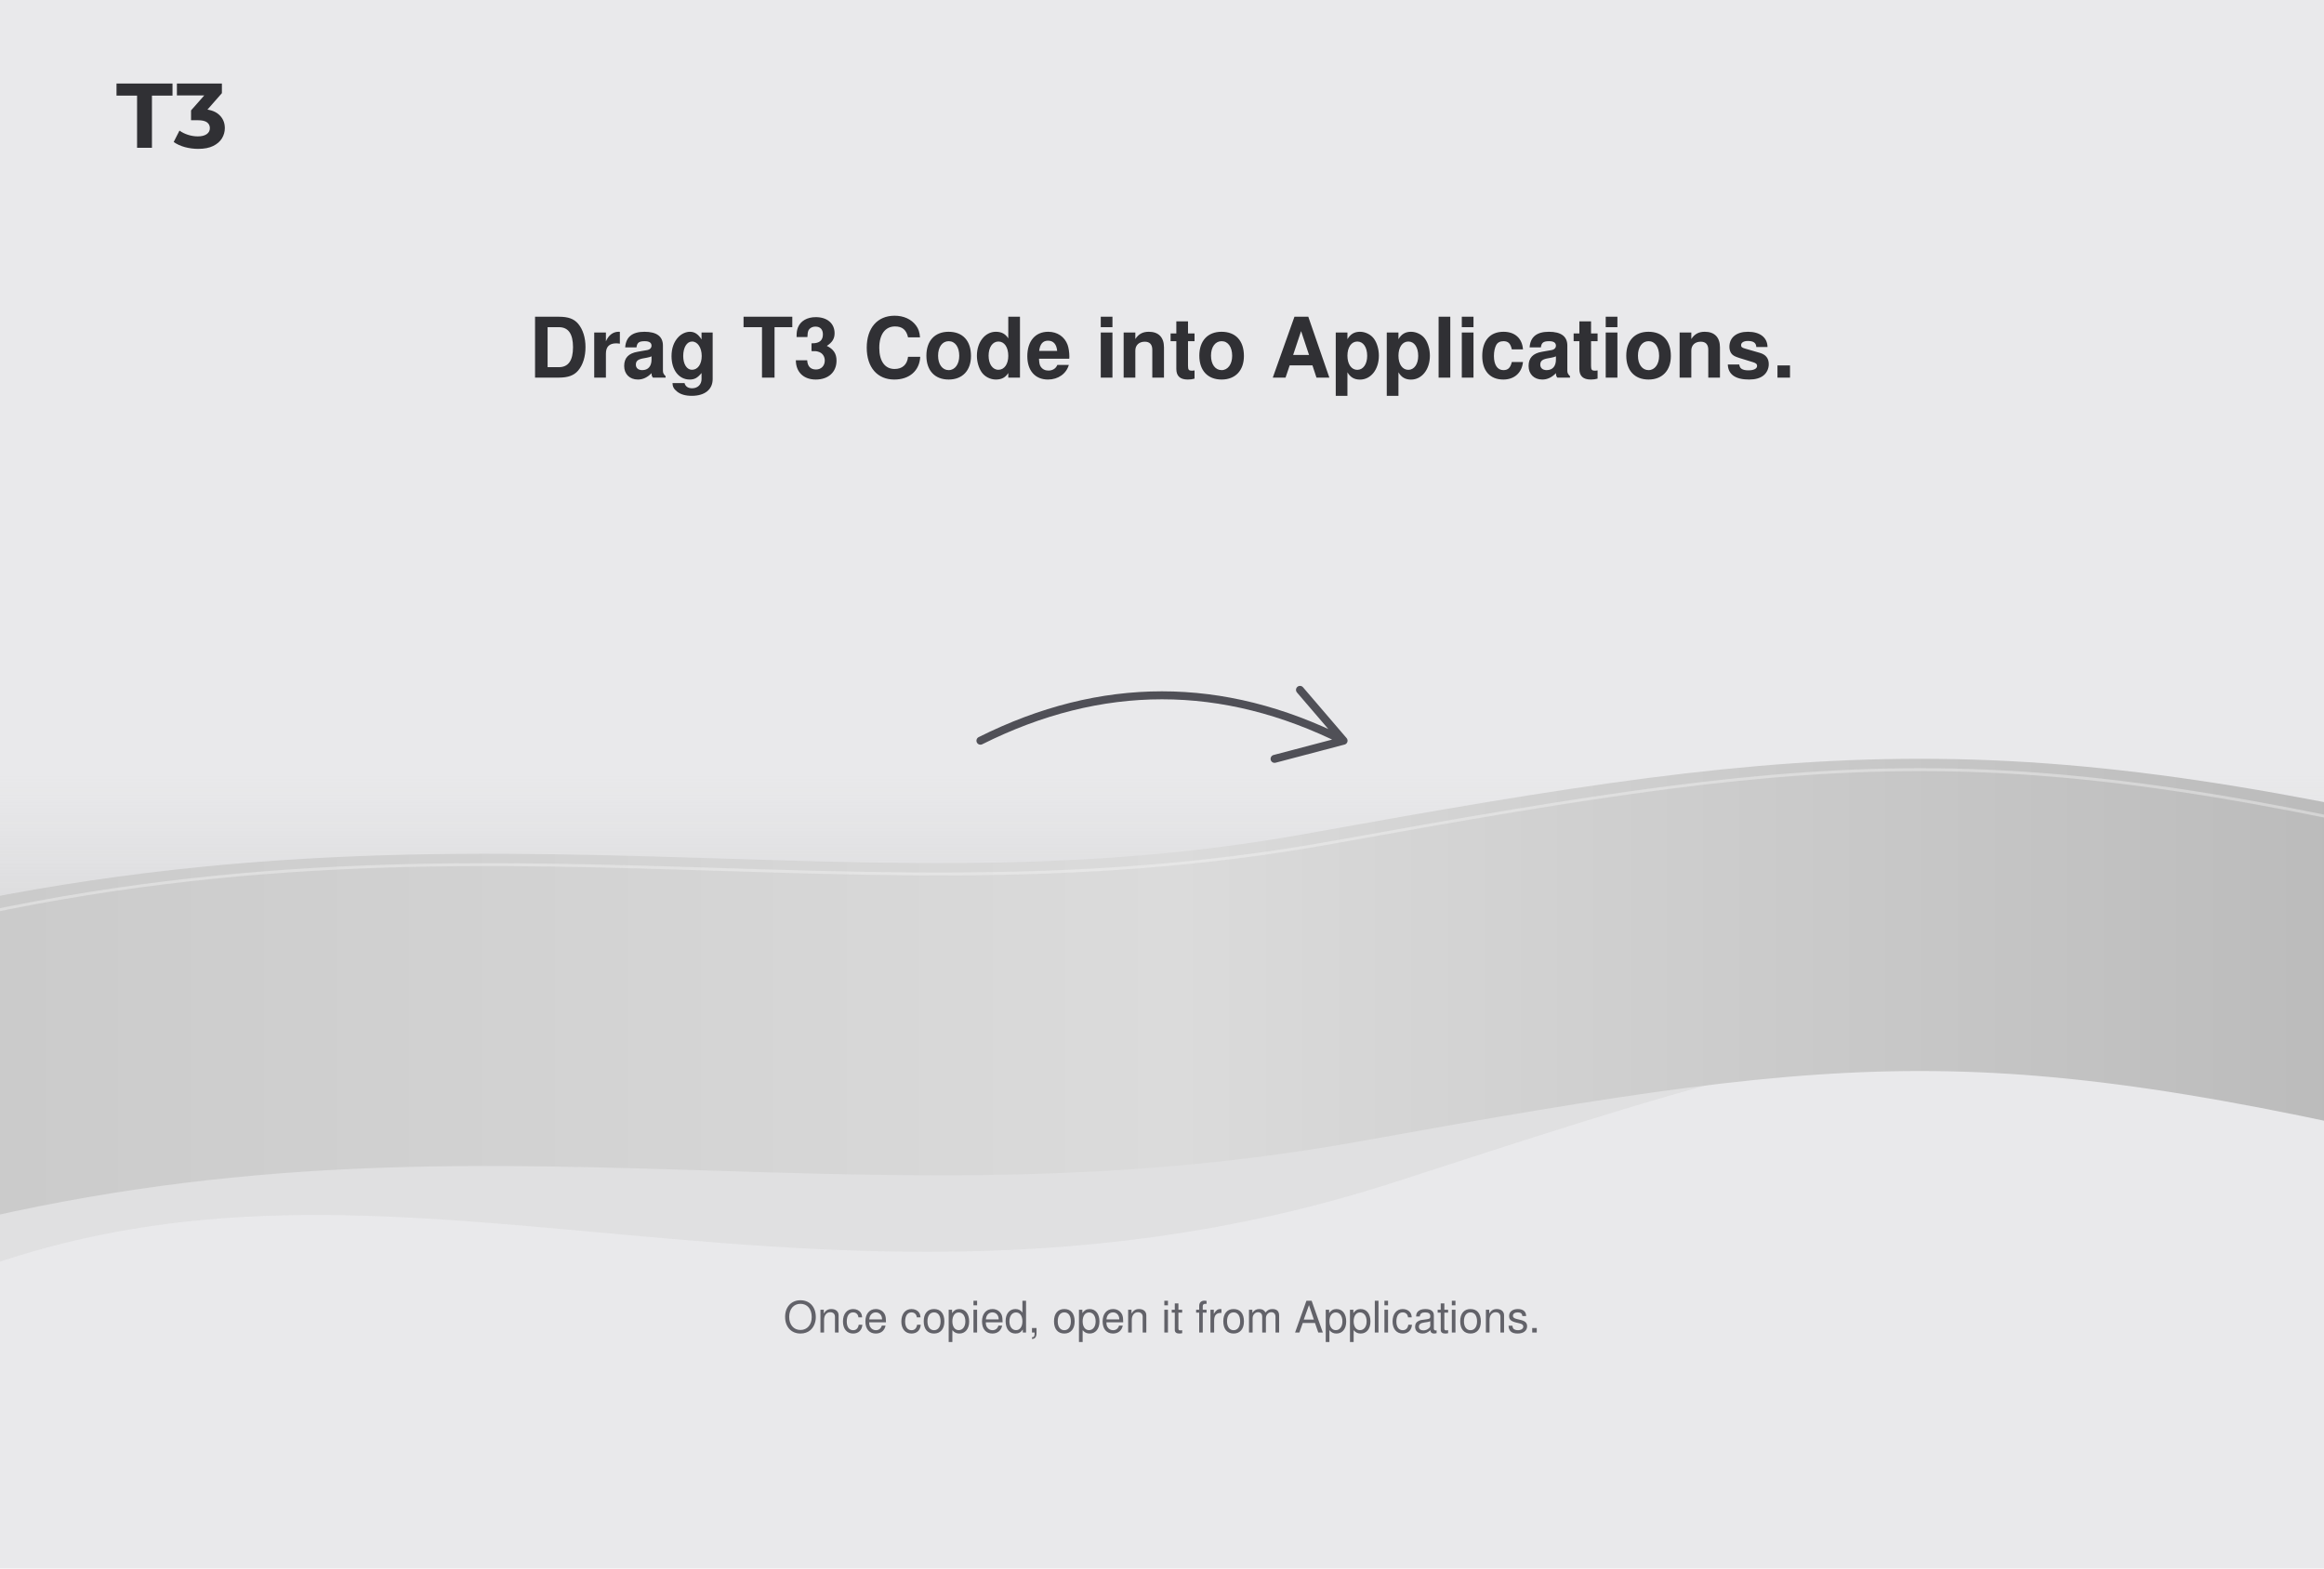
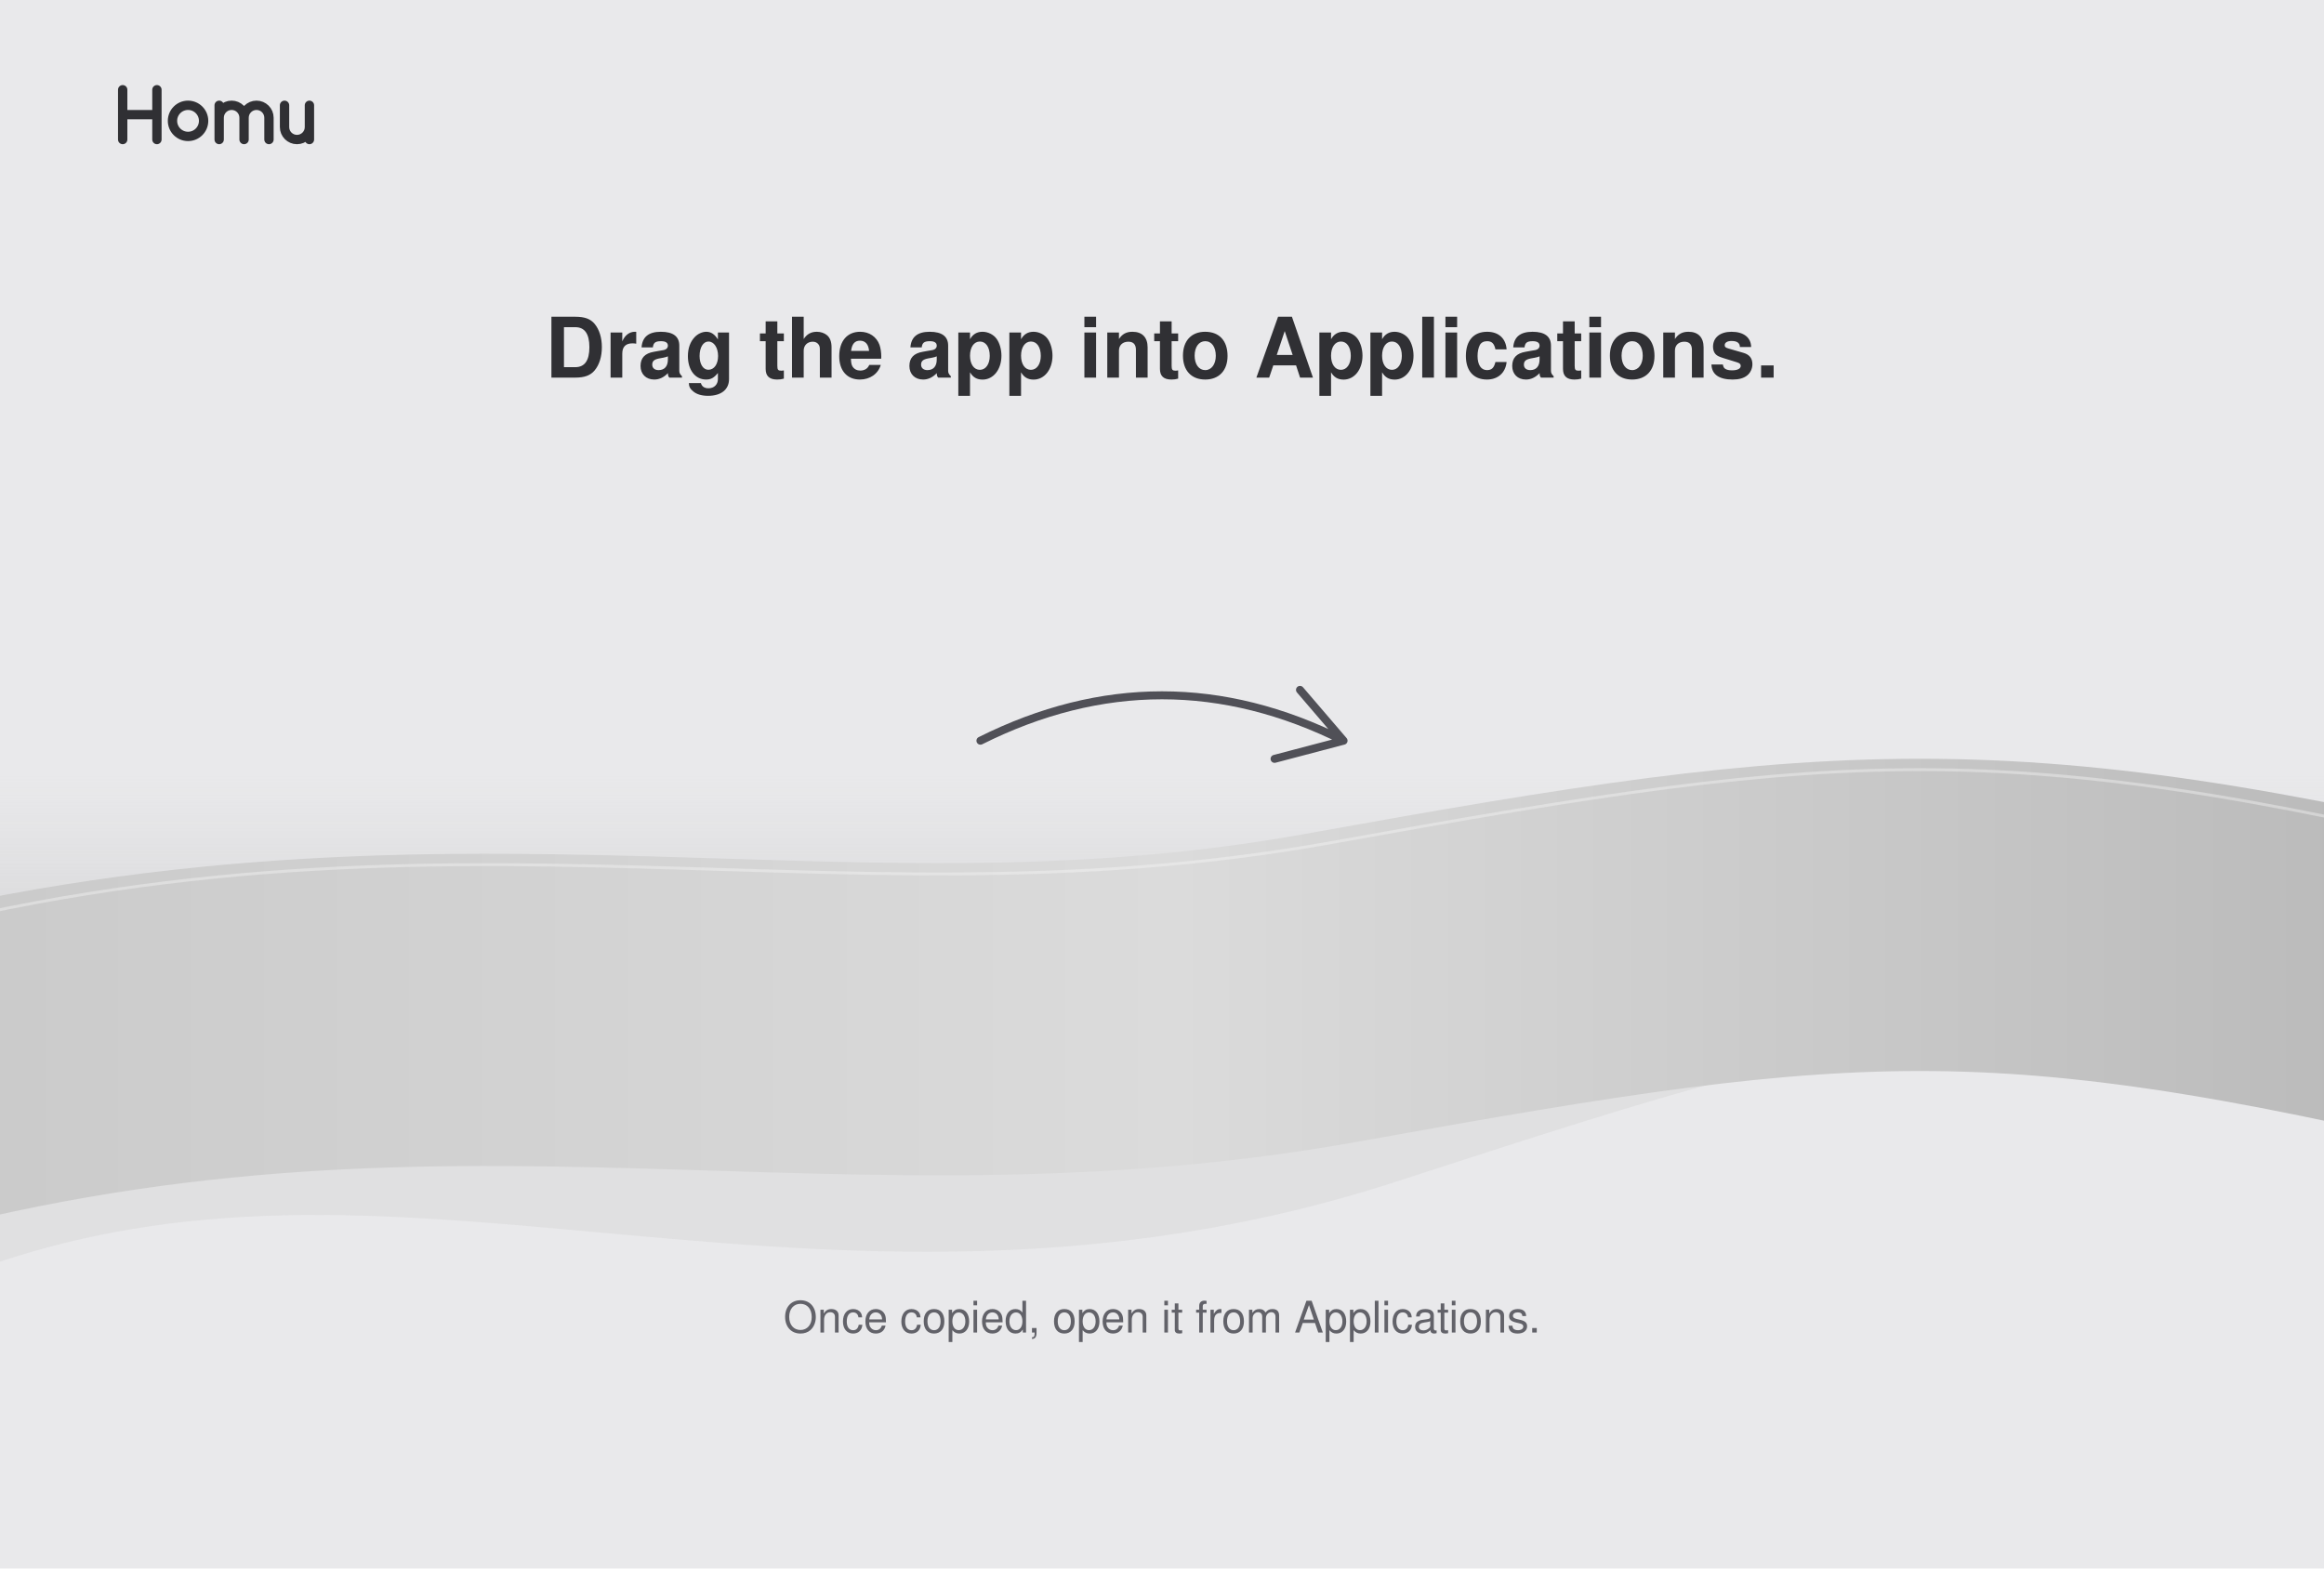
<svg xmlns="http://www.w3.org/2000/svg" width="1280" height="864" viewBox="0 0 640 432">
  <defs>
    <linearGradient id="veil" x1="0" y1="0" x2="0" y2="1">
      <stop stop-color="#B7B7B7" stop-opacity="0" />
      <stop offset=".55" stop-color="#A5A5A5" stop-opacity=".24" />
      <stop offset="1" stop-color="#D1D1D1" stop-opacity=".4" />
    </linearGradient>
    <linearGradient id="silk" x1="0" y1="0" x2="1" y2="0">
      <stop stop-color="#C8C8C8" />
      <stop offset=".5" stop-color="#DBDBDB" />
      <stop offset="1" stop-color="#B5B5B5" />
    </linearGradient>
  </defs>
  <rect width="640" height="432" fill="#E9E9EB" />
  <path d="M-60 293C95 220 214 304 362 256S559 191 707 257" stroke="url(#veil)" stroke-width="146" fill="none" opacity="1" stroke-linecap="round" stroke-linejoin="round" />
  <path d="M-60 306C113 252 223 298 367 272S553 242 707 280" stroke="url(#silk)" stroke-width="86" fill="none" opacity="1" stroke-linecap="round" stroke-linejoin="round" />
  <path d="M-60 266C113 212 223 258 367 232S553 202 707 240" stroke="#F5F5F5" stroke-width="0.8" fill="none" opacity="0.42" stroke-linecap="round" stroke-linejoin="round" />
-   <svg x="32" y="23" width="30" height="18" viewBox="15.531 37 94.394 56.96" fill="#303034">
-     <path d="M33.451 93V47.56H15.531V37H64.331V47.56H46.411V93H33.451ZM86.725 93.96C82.832 93.96 78.965 93.453 75.125 92.44C71.285 91.373 68.032 89.88 65.365 87.96L70.405 78.04C72.539 79.587 75.019 80.813 77.845 81.72C80.672 82.627 83.525 83.08 86.405 83.08C89.659 83.08 92.219 82.44 94.085 81.16C95.952 79.88 96.885 78.12 96.885 75.88C96.885 73.747 96.059 72.067 94.405 70.84C92.752 69.613 90.085 69 86.405 69H80.485V60.44L96.085 42.76L97.525 47.4H68.165V37H107.365V45.4L91.845 63.08L85.285 59.32H89.045C95.925 59.32 101.125 60.867 104.645 63.96C108.165 67.053 109.925 71.027 109.925 75.88C109.925 79.027 109.099 81.987 107.445 84.76C105.792 87.48 103.259 89.693 99.845 91.4C96.432 93.107 92.059 93.96 86.725 93.96Z" />
+   <svg x="32" y="23" width="55" height="18" viewBox="0 0 64 21" fill="none" stroke="#303034" stroke-width="3" stroke-linecap="round" stroke-linejoin="round">
+     <path d="M2 2v16m0-8h11m0-8v16m5-6a5 5 0 1 0 10 0 5 5 0 1 0-10 0m15-5v11m0-7a4 4 0 0 1 8 0v7m0-7a4 4 0 0 1 8 0v7m5-11v7a4 4 0 0 0 8 0m0-7v11" />
  </svg>
-   <text x="320" y="104" fill="#303034" font-family="Helvetica" font-size="23" font-weight="700" text-anchor="middle">Drag T3 Code into Applications.</text>
+   <text x="320" y="104" fill="#303034" font-family="Helvetica" font-size="23" font-weight="700" text-anchor="middle">Drag the app into Applications.</text>
  <path d="M270 204Q320 179 370 204M358 190L370 204L351 209" stroke="#505057" stroke-width="2.2" fill="none" opacity="1" stroke-linecap="round" stroke-linejoin="round" />
  <text x="320" y="367" fill="#626269" font-family="Helvetica" font-size="12" font-weight="400" text-anchor="middle">Once copied, open it from Applications.</text>
</svg>
